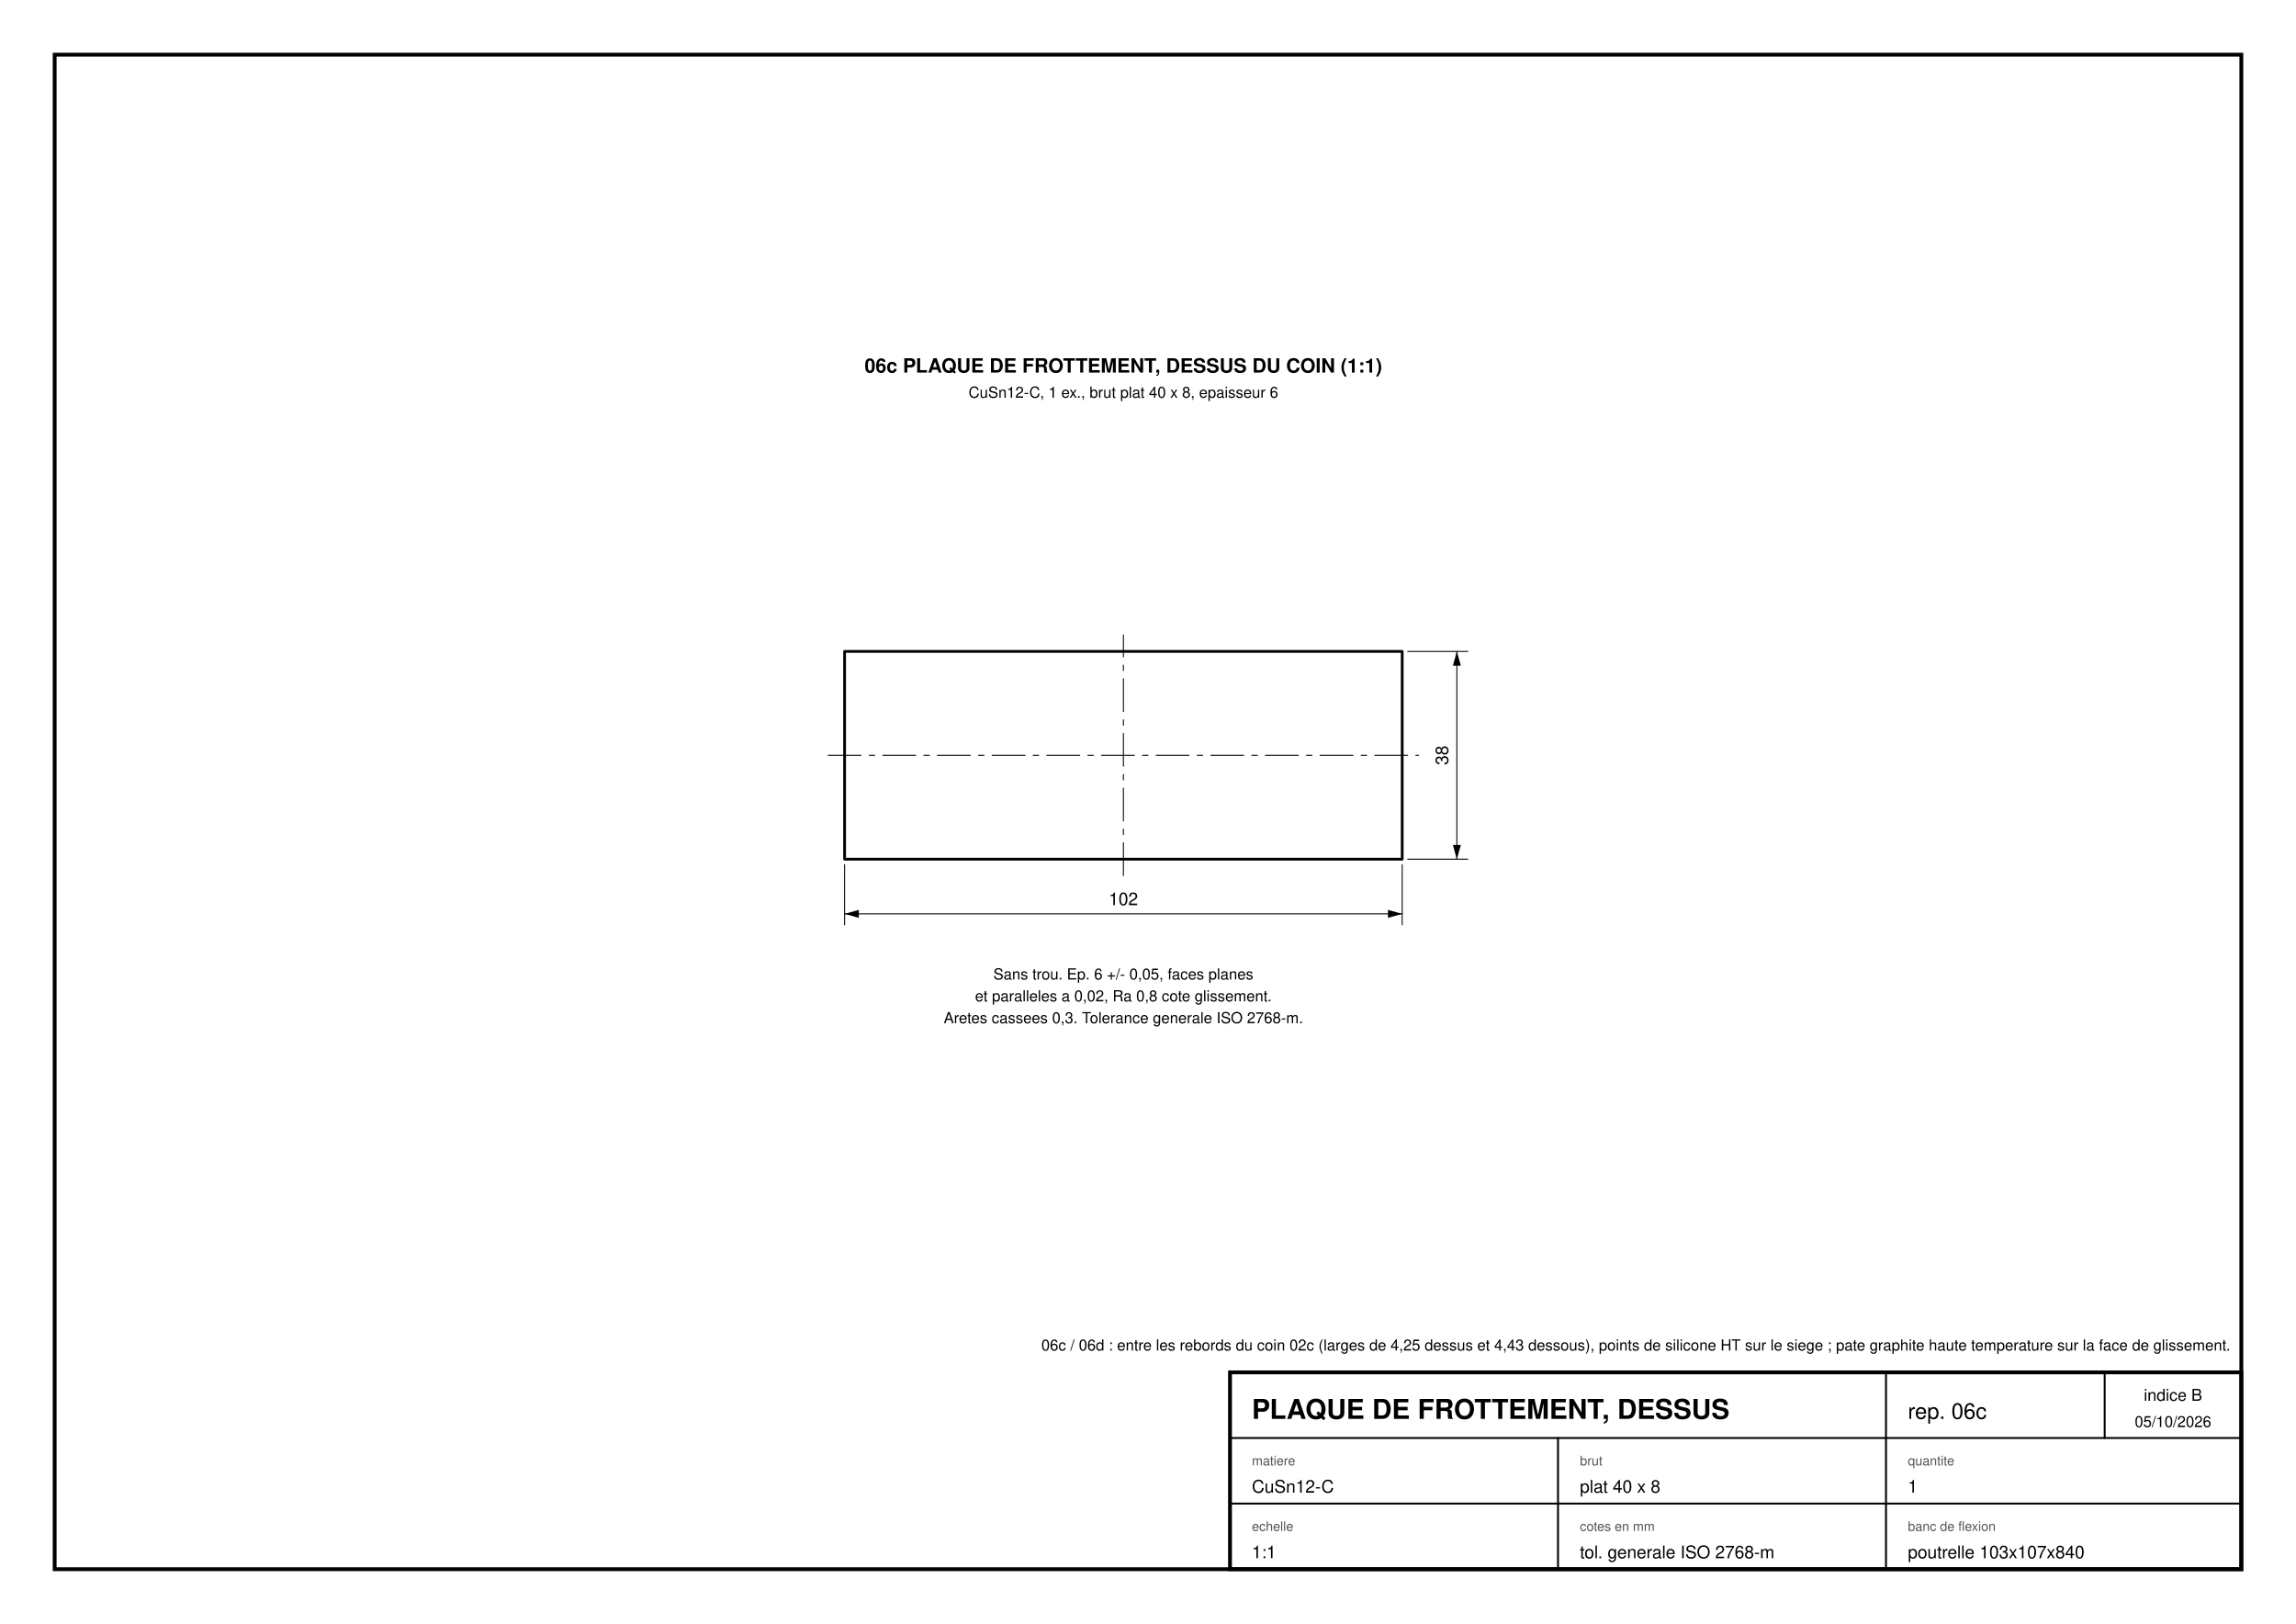
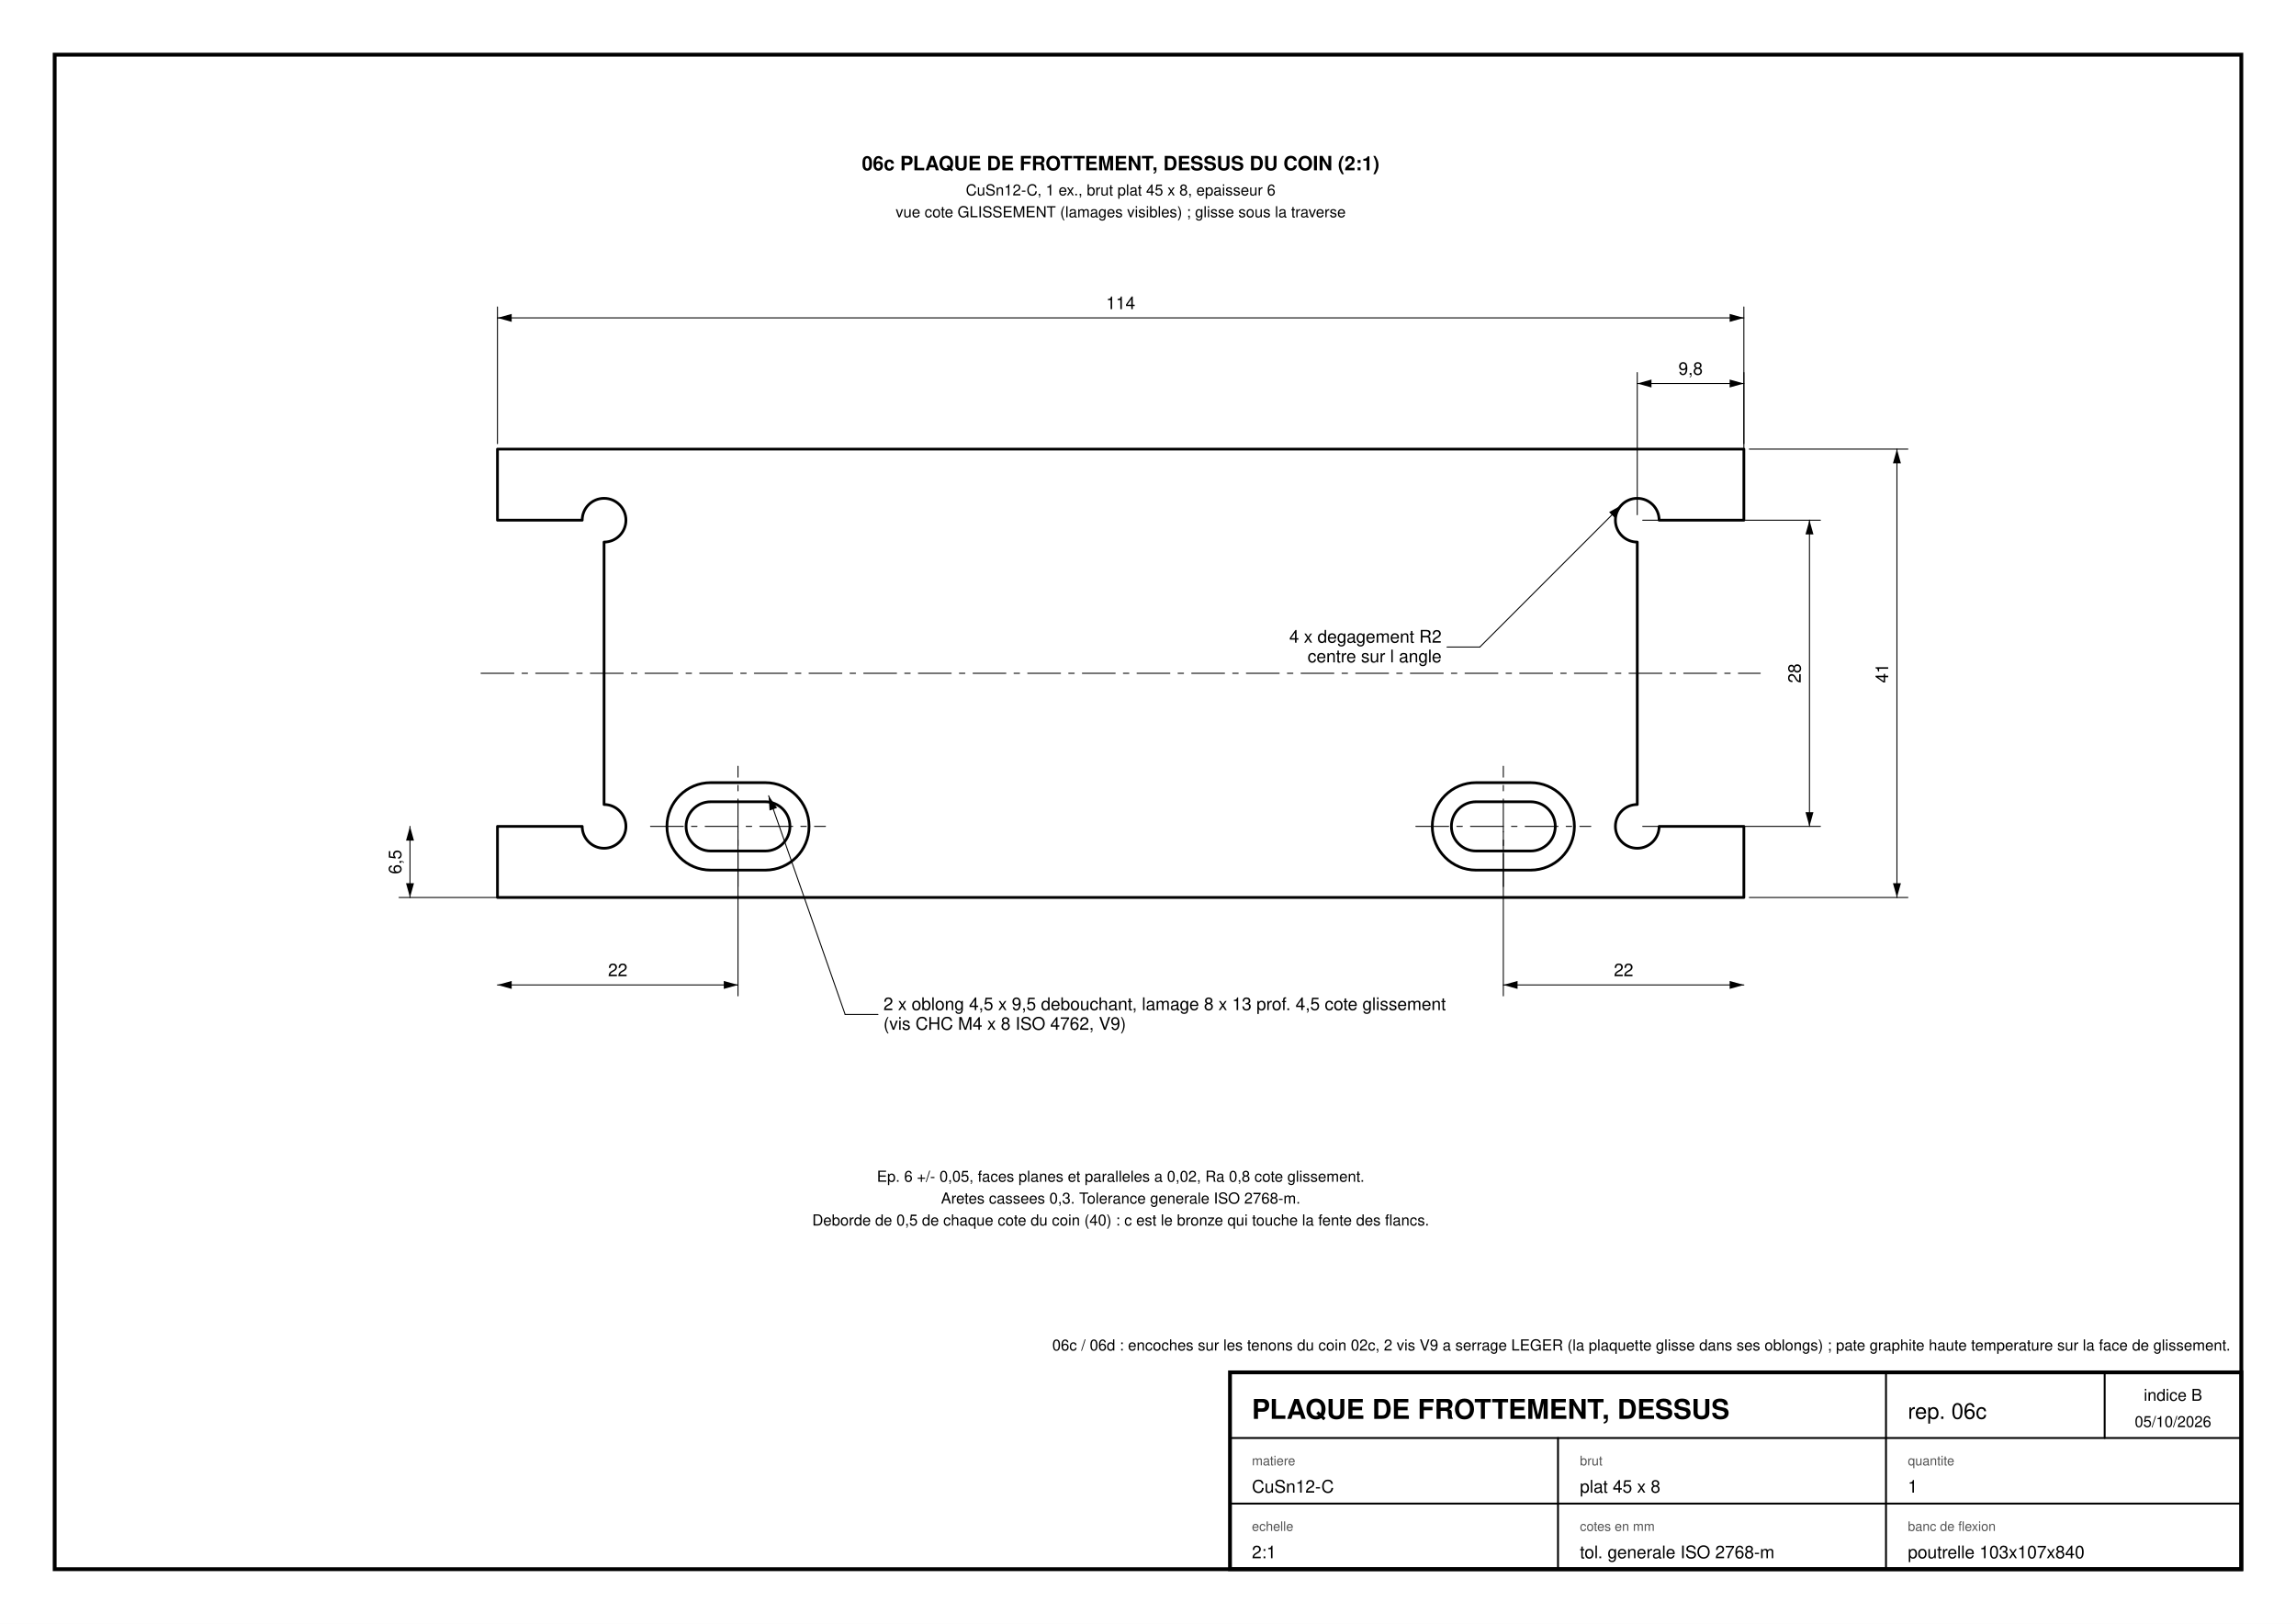
<svg xmlns="http://www.w3.org/2000/svg" width="420mm" height="297mm" viewBox="0 0 420 297">
  <rect width="420" height="297" fill="#fff" />
  <rect x="10.000" y="10.000" width="400.000" height="277.000" fill="none" stroke="#000" stroke-width="0.700" />
  <rect x="225.000" y="251.000" width="185.000" height="36.000" fill="none" stroke="#000" stroke-width="0.700" />
  <line x1="225.000" y1="263.000" x2="410.000" y2="263.000" stroke="#000" stroke-width="0.350" stroke-linecap="round" />
  <line x1="225.000" y1="275.000" x2="410.000" y2="275.000" stroke="#000" stroke-width="0.350" stroke-linecap="round" />
  <line x1="345.000" y1="251.000" x2="345.000" y2="263.000" stroke="#000" stroke-width="0.350" stroke-linecap="round" />
  <line x1="285.000" y1="263.000" x2="285.000" y2="287.000" stroke="#000" stroke-width="0.350" stroke-linecap="round" />
  <line x1="345.000" y1="263.000" x2="345.000" y2="287.000" stroke="#000" stroke-width="0.350" stroke-linecap="round" />
  <text x="229.000" y="259.500" font-family="Helvetica,Arial,sans-serif" font-size="5.00" fill="#000" text-anchor="start" font-weight="bold">PLAQUE DE FROTTEMENT, DESSUS</text>
  <line x1="385.000" y1="251.000" x2="385.000" y2="263.000" stroke="#000" stroke-width="0.350" stroke-linecap="round" />
  <text x="397.500" y="256.200" font-family="Helvetica,Arial,sans-serif" font-size="3.00" fill="#000" text-anchor="middle" font-weight="normal">indice B</text>
  <text x="397.500" y="261.000" font-family="Helvetica,Arial,sans-serif" font-size="2.80" fill="#000" text-anchor="middle" font-weight="normal">05/10/2026</text>
  <text x="349.000" y="259.500" font-family="Helvetica,Arial,sans-serif" font-size="4.00" fill="#000" text-anchor="start" font-weight="normal">rep. 06c</text>
  <text x="229.000" y="268.000" font-family="Helvetica,Arial,sans-serif" font-size="2.40" fill="#555" text-anchor="start" font-weight="normal">matiere</text>
  <text x="229.000" y="273.000" font-family="Helvetica,Arial,sans-serif" font-size="3.20" fill="#000" text-anchor="start" font-weight="normal">CuSn12-C</text>
  <text x="289.000" y="268.000" font-family="Helvetica,Arial,sans-serif" font-size="2.40" fill="#555" text-anchor="start" font-weight="normal">brut</text>
-   <text x="289.000" y="273.000" font-family="Helvetica,Arial,sans-serif" font-size="3.20" fill="#000" text-anchor="start" font-weight="normal">plat 40 x 8</text>
+   <text x="289.000" y="273.000" font-family="Helvetica,Arial,sans-serif" font-size="3.20" fill="#000" text-anchor="start" font-weight="normal">plat 45 x 8</text>
  <text x="349.000" y="268.000" font-family="Helvetica,Arial,sans-serif" font-size="2.40" fill="#555" text-anchor="start" font-weight="normal">quantite</text>
  <text x="349.000" y="273.000" font-family="Helvetica,Arial,sans-serif" font-size="3.20" fill="#000" text-anchor="start" font-weight="normal">1</text>
  <text x="229.000" y="280.000" font-family="Helvetica,Arial,sans-serif" font-size="2.40" fill="#555" text-anchor="start" font-weight="normal">echelle</text>
-   <text x="229.000" y="285.000" font-family="Helvetica,Arial,sans-serif" font-size="3.20" fill="#000" text-anchor="start" font-weight="normal">1:1</text>
+   <text x="229.000" y="285.000" font-family="Helvetica,Arial,sans-serif" font-size="3.20" fill="#000" text-anchor="start" font-weight="normal">2:1</text>
  <text x="289.000" y="280.000" font-family="Helvetica,Arial,sans-serif" font-size="2.40" fill="#555" text-anchor="start" font-weight="normal">cotes en mm</text>
  <text x="289.000" y="285.000" font-family="Helvetica,Arial,sans-serif" font-size="3.20" fill="#000" text-anchor="start" font-weight="normal">tol. generale ISO 2768-m</text>
  <text x="349.000" y="280.000" font-family="Helvetica,Arial,sans-serif" font-size="2.40" fill="#555" text-anchor="start" font-weight="normal">banc de flexion</text>
  <text x="349.000" y="285.000" font-family="Helvetica,Arial,sans-serif" font-size="3.20" fill="#000" text-anchor="start" font-weight="normal">poutrelle 103x107x840</text>
-   <text x="408.000" y="247.000" font-family="Helvetica,Arial,sans-serif" font-size="2.80" fill="#000" text-anchor="end" font-weight="normal">06c / 06d : entre les rebords du coin 02c (larges de 4,25 dessus et 4,43 dessous), points de silicone HT sur le siege ; pate graphite haute temperature sur la face de glissement.</text>
-   <text x="205.500" y="68.142" font-family="Helvetica,Arial,sans-serif" font-size="3.60" fill="#000" text-anchor="middle" font-weight="bold">06c  PLAQUE DE FROTTEMENT, DESSUS DU COIN  (1:1)</text>
-   <text x="205.500" y="72.742" font-family="Helvetica,Arial,sans-serif" font-size="2.80" fill="#000" text-anchor="middle" font-weight="normal">CuSn12-C, 1 ex., brut plat 40 x 8, epaisseur 6</text>
-   <path d="M 154.5 157.142 L 256.5 157.142 L 256.5 119.142 L 154.5 119.142 L 154.5 157.142 Z" fill="none" stroke="#000" stroke-width="0.500" stroke-linecap="round" stroke-linejoin="round" />
-   <line x1="151.500" y1="138.142" x2="259.500" y2="138.142" stroke="#000" stroke-width="0.180" stroke-linecap="round" stroke-dasharray="6 1.5 1 1.5" />
-   <line x1="205.500" y1="160.142" x2="205.500" y2="116.142" stroke="#000" stroke-width="0.180" stroke-linecap="round" stroke-dasharray="6 1.5 1 1.5" />
-   <line x1="154.500" y1="158.142" x2="154.500" y2="169.142" stroke="#000" stroke-width="0.180" stroke-linecap="round" />
-   <line x1="256.500" y1="158.142" x2="256.500" y2="169.142" stroke="#000" stroke-width="0.180" stroke-linecap="round" />
-   <line x1="154.500" y1="167.142" x2="256.500" y2="167.142" stroke="#000" stroke-width="0.180" stroke-linecap="round" />
-   <path d="M 154.5 167.142 L 157.1 167.87 L 157.1 166.414 Z" fill="#000" />
-   <path d="M 256.5 167.142 L 253.9 166.414 L 253.9 167.87 Z" fill="#000" />
-   <text x="205.500" y="165.542" font-family="Helvetica,Arial,sans-serif" font-size="3.20" fill="#000" text-anchor="middle" font-weight="normal">102</text>
-   <line x1="257.500" y1="157.142" x2="268.500" y2="157.142" stroke="#000" stroke-width="0.180" stroke-linecap="round" />
-   <line x1="257.500" y1="119.142" x2="268.500" y2="119.142" stroke="#000" stroke-width="0.180" stroke-linecap="round" />
-   <line x1="266.500" y1="157.142" x2="266.500" y2="119.142" stroke="#000" stroke-width="0.180" stroke-linecap="round" />
-   <path d="M 266.5 157.142 L 267.228 154.542 L 265.772 154.542 Z" fill="#000" />
-   <path d="M 266.5 119.142 L 265.772 121.742 L 267.228 121.742 Z" fill="#000" />
-   <text x="264.900" y="138.142" font-family="Helvetica,Arial,sans-serif" font-size="3.20" fill="#000" text-anchor="middle" font-weight="normal" transform="rotate(-90.00 264.900 138.142)">38</text>
-   <text x="205.500" y="179.142" font-family="Helvetica,Arial,sans-serif" font-size="2.80" fill="#000" text-anchor="middle" font-weight="normal">Sans trou. Ep. 6 +/- 0,05, faces planes</text>
-   <text x="205.500" y="183.142" font-family="Helvetica,Arial,sans-serif" font-size="2.80" fill="#000" text-anchor="middle" font-weight="normal">et paralleles a 0,02, Ra 0,8 cote glissement.</text>
-   <text x="205.500" y="187.142" font-family="Helvetica,Arial,sans-serif" font-size="2.80" fill="#000" text-anchor="middle" font-weight="normal">Aretes cassees 0,3. Tolerance generale ISO 2768-m.</text>
+   <text x="408.000" y="247.000" font-family="Helvetica,Arial,sans-serif" font-size="2.80" fill="#000" text-anchor="end" font-weight="normal">06c / 06d : encoches sur les tenons du coin 02c, 2 vis V9 a serrage LEGER (la plaquette glisse dans ses oblongs) ; pate graphite haute temperature sur la face de glissement.</text>
+   <text x="205.000" y="31.142" font-family="Helvetica,Arial,sans-serif" font-size="3.60" fill="#000" text-anchor="middle" font-weight="bold">06c  PLAQUE DE FROTTEMENT, DESSUS DU COIN  (2:1)</text>
+   <text x="205.000" y="35.742" font-family="Helvetica,Arial,sans-serif" font-size="2.80" fill="#000" text-anchor="middle" font-weight="normal">CuSn12-C, 1 ex., brut plat 45 x 8, epaisseur 6</text>
+   <text x="205.000" y="39.742" font-family="Helvetica,Arial,sans-serif" font-size="2.80" fill="#000" text-anchor="middle" font-weight="normal">vue cote GLISSEMENT (lamages visibles) ; glisse sous la traverse</text>
+   <path d="M 319 164.142 L 91 164.142 L 91 151.142 L 106.5 151.142 A 4 4 0 1 0 110.5 147.142 L 110.5 99.142 A 4 4 0 1 0 106.5 95.142 L 91 95.142 L 91 82.142 L 319 82.142 L 319 95.142 L 303.5 95.142 A 4 4 0 1 0 299.5 99.142 L 299.5 147.142 A 4 4 0 1 0 303.5 151.142 L 319 151.142 L 319 164.142 Z" fill="none" stroke="#000" stroke-width="0.500" stroke-linecap="round" stroke-linejoin="round" />
+   <path d="M 130 155.642 L 140 155.642 A 4.5 4.5 0 0 0 140 146.642 L 130 146.642 A 4.5 4.5 0 0 0 130 155.642 Z" fill="none" stroke="#000" stroke-width="0.500" stroke-linecap="round" stroke-linejoin="round" />
+   <path d="M 270 155.642 L 280 155.642 A 4.5 4.5 0 0 0 280 146.642 L 270 146.642 A 4.5 4.5 0 0 0 270 155.642 Z" fill="none" stroke="#000" stroke-width="0.500" stroke-linecap="round" stroke-linejoin="round" />
+   <path d="M 130 159.142 L 140 159.142 A 8 8 0 0 0 140 143.142 L 130 143.142 A 8 8 0 0 0 130 159.142 Z" fill="none" stroke="#000" stroke-width="0.500" stroke-linecap="round" stroke-linejoin="round" />
+   <line x1="119.000" y1="151.142" x2="151.000" y2="151.142" stroke="#000" stroke-width="0.180" stroke-linecap="round" stroke-dasharray="6 1.5 1 1.5" />
+   <line x1="135.000" y1="162.142" x2="135.000" y2="140.142" stroke="#000" stroke-width="0.180" stroke-linecap="round" stroke-dasharray="6 1.5 1 1.5" />
+   <path d="M 270 159.142 L 280 159.142 A 8 8 0 0 0 280 143.142 L 270 143.142 A 8 8 0 0 0 270 159.142 Z" fill="none" stroke="#000" stroke-width="0.500" stroke-linecap="round" stroke-linejoin="round" />
+   <line x1="259.000" y1="151.142" x2="291.000" y2="151.142" stroke="#000" stroke-width="0.180" stroke-linecap="round" stroke-dasharray="6 1.5 1 1.5" />
+   <line x1="275.000" y1="162.142" x2="275.000" y2="140.142" stroke="#000" stroke-width="0.180" stroke-linecap="round" stroke-dasharray="6 1.5 1 1.5" />
+   <line x1="88.000" y1="123.142" x2="322.000" y2="123.142" stroke="#000" stroke-width="0.180" stroke-linecap="round" stroke-dasharray="6 1.5 1 1.5" />
+   <line x1="91.000" y1="81.142" x2="91.000" y2="56.142" stroke="#000" stroke-width="0.180" stroke-linecap="round" />
+   <line x1="319.000" y1="81.142" x2="319.000" y2="56.142" stroke="#000" stroke-width="0.180" stroke-linecap="round" />
+   <line x1="91.000" y1="58.142" x2="319.000" y2="58.142" stroke="#000" stroke-width="0.180" stroke-linecap="round" />
+   <path d="M 91 58.142 L 93.6 58.87 L 93.6 57.414 Z" fill="#000" />
+   <path d="M 319 58.142 L 316.4 57.414 L 316.4 58.87 Z" fill="#000" />
+   <text x="205.000" y="56.542" font-family="Helvetica,Arial,sans-serif" font-size="3.20" fill="#000" text-anchor="middle" font-weight="normal">114</text>
+   <line x1="320.000" y1="164.142" x2="349.000" y2="164.142" stroke="#000" stroke-width="0.180" stroke-linecap="round" />
+   <line x1="320.000" y1="82.142" x2="349.000" y2="82.142" stroke="#000" stroke-width="0.180" stroke-linecap="round" />
+   <line x1="347.000" y1="164.142" x2="347.000" y2="82.142" stroke="#000" stroke-width="0.180" stroke-linecap="round" />
+   <path d="M 347 164.142 L 347.728 161.542 L 346.272 161.542 Z" fill="#000" />
+   <path d="M 347 82.142 L 346.272 84.742 L 347.728 84.742 Z" fill="#000" />
+   <text x="345.400" y="123.142" font-family="Helvetica,Arial,sans-serif" font-size="3.20" fill="#000" text-anchor="middle" font-weight="normal" transform="rotate(-90.00 345.400 123.142)">41</text>
+   <line x1="300.500" y1="151.142" x2="333.000" y2="151.142" stroke="#000" stroke-width="0.180" stroke-linecap="round" />
+   <line x1="300.500" y1="95.142" x2="333.000" y2="95.142" stroke="#000" stroke-width="0.180" stroke-linecap="round" />
+   <line x1="331.000" y1="151.142" x2="331.000" y2="95.142" stroke="#000" stroke-width="0.180" stroke-linecap="round" />
+   <path d="M 331 151.142 L 331.728 148.542 L 330.272 148.542 Z" fill="#000" />
+   <path d="M 331 95.142 L 330.272 97.742 L 331.728 97.742 Z" fill="#000" />
+   <text x="329.400" y="123.142" font-family="Helvetica,Arial,sans-serif" font-size="3.20" fill="#000" text-anchor="middle" font-weight="normal" transform="rotate(-90.00 329.400 123.142)">28</text>
+   <line x1="299.500" y1="94.142" x2="299.500" y2="68.142" stroke="#000" stroke-width="0.180" stroke-linecap="round" />
+   <line x1="319.000" y1="94.142" x2="319.000" y2="68.142" stroke="#000" stroke-width="0.180" stroke-linecap="round" />
+   <line x1="299.500" y1="70.142" x2="319.000" y2="70.142" stroke="#000" stroke-width="0.180" stroke-linecap="round" />
+   <path d="M 299.5 70.142 L 302.1 70.87 L 302.1 69.414 Z" fill="#000" />
+   <path d="M 319 70.142 L 316.4 69.414 L 316.4 70.87 Z" fill="#000" />
+   <text x="309.250" y="68.542" font-family="Helvetica,Arial,sans-serif" font-size="3.20" fill="#000" text-anchor="middle" font-weight="normal">9,8</text>
+   <line x1="135.000" y1="152.142" x2="135.000" y2="182.142" stroke="#000" stroke-width="0.180" stroke-linecap="round" />
+   <line x1="91.000" y1="180.142" x2="135.000" y2="180.142" stroke="#000" stroke-width="0.180" stroke-linecap="round" />
+   <path d="M 91 180.142 L 93.6 180.87 L 93.6 179.414 Z" fill="#000" />
+   <path d="M 135 180.142 L 132.4 179.414 L 132.4 180.87 Z" fill="#000" />
+   <text x="113.000" y="178.542" font-family="Helvetica,Arial,sans-serif" font-size="3.20" fill="#000" text-anchor="middle" font-weight="normal">22</text>
+   <line x1="275.000" y1="152.142" x2="275.000" y2="182.142" stroke="#000" stroke-width="0.180" stroke-linecap="round" />
+   <line x1="275.000" y1="180.142" x2="319.000" y2="180.142" stroke="#000" stroke-width="0.180" stroke-linecap="round" />
+   <path d="M 275 180.142 L 277.6 180.87 L 277.6 179.414 Z" fill="#000" />
+   <path d="M 319 180.142 L 316.4 179.414 L 316.4 180.87 Z" fill="#000" />
+   <text x="297.000" y="178.542" font-family="Helvetica,Arial,sans-serif" font-size="3.20" fill="#000" text-anchor="middle" font-weight="normal">22</text>
+   <line x1="134.000" y1="164.142" x2="73.000" y2="164.142" stroke="#000" stroke-width="0.180" stroke-linecap="round" />
+   <line x1="75.000" y1="164.142" x2="75.000" y2="151.142" stroke="#000" stroke-width="0.180" stroke-linecap="round" />
+   <path d="M 75 164.142 L 75.728 161.542 L 74.272 161.542 Z" fill="#000" />
+   <path d="M 75 151.142 L 74.272 153.742 L 75.728 153.742 Z" fill="#000" />
+   <text x="73.400" y="157.642" font-family="Helvetica,Arial,sans-serif" font-size="3.20" fill="#000" text-anchor="middle" font-weight="normal" transform="rotate(-90.00 73.400 157.642)">6,5</text>
+   <line x1="140.600" y1="145.542" x2="154.600" y2="185.542" stroke="#000" stroke-width="0.180" stroke-linecap="round" />
+   <path d="M 140.6 145.542 L 140.772 148.237 L 142.146 147.756 Z" fill="#000" />
+   <line x1="154.600" y1="185.542" x2="160.600" y2="185.542" stroke="#000" stroke-width="0.180" stroke-linecap="round" />
+   <text x="161.600" y="184.742" font-family="Helvetica,Arial,sans-serif" font-size="3.20" fill="#000" text-anchor="start" font-weight="normal">2 x oblong 4,5 x 9,5 debouchant, lamage 8 x 13 prof. 4,5 cote glissement</text>
+   <text x="161.600" y="188.342" font-family="Helvetica,Arial,sans-serif" font-size="3.20" fill="#000" text-anchor="start" font-weight="normal">(vis CHC M4 x 8 ISO 4762, V9)</text>
+   <line x1="296.700" y1="92.342" x2="270.700" y2="118.342" stroke="#000" stroke-width="0.180" stroke-linecap="round" />
+   <path d="M 296.7 92.342 L 294.347 93.666 L 295.376 94.695 Z" fill="#000" />
+   <line x1="270.700" y1="118.342" x2="264.700" y2="118.342" stroke="#000" stroke-width="0.180" stroke-linecap="round" />
+   <text x="263.700" y="117.542" font-family="Helvetica,Arial,sans-serif" font-size="3.20" fill="#000" text-anchor="end" font-weight="normal">4 x degagement R2</text>
+   <text x="263.700" y="121.142" font-family="Helvetica,Arial,sans-serif" font-size="3.20" fill="#000" text-anchor="end" font-weight="normal">centre sur l angle</text>
+   <text x="205.000" y="216.142" font-family="Helvetica,Arial,sans-serif" font-size="2.80" fill="#000" text-anchor="middle" font-weight="normal">Ep. 6 +/- 0,05, faces planes et paralleles a 0,02, Ra 0,8 cote glissement.</text>
+   <text x="205.000" y="220.142" font-family="Helvetica,Arial,sans-serif" font-size="2.80" fill="#000" text-anchor="middle" font-weight="normal">Aretes cassees 0,3. Tolerance generale ISO 2768-m.</text>
+   <text x="205.000" y="224.142" font-family="Helvetica,Arial,sans-serif" font-size="2.80" fill="#000" text-anchor="middle" font-weight="normal">Deborde de 0,5 de chaque cote du coin (40) : c est le bronze qui touche la fente des flancs.</text>
</svg>
